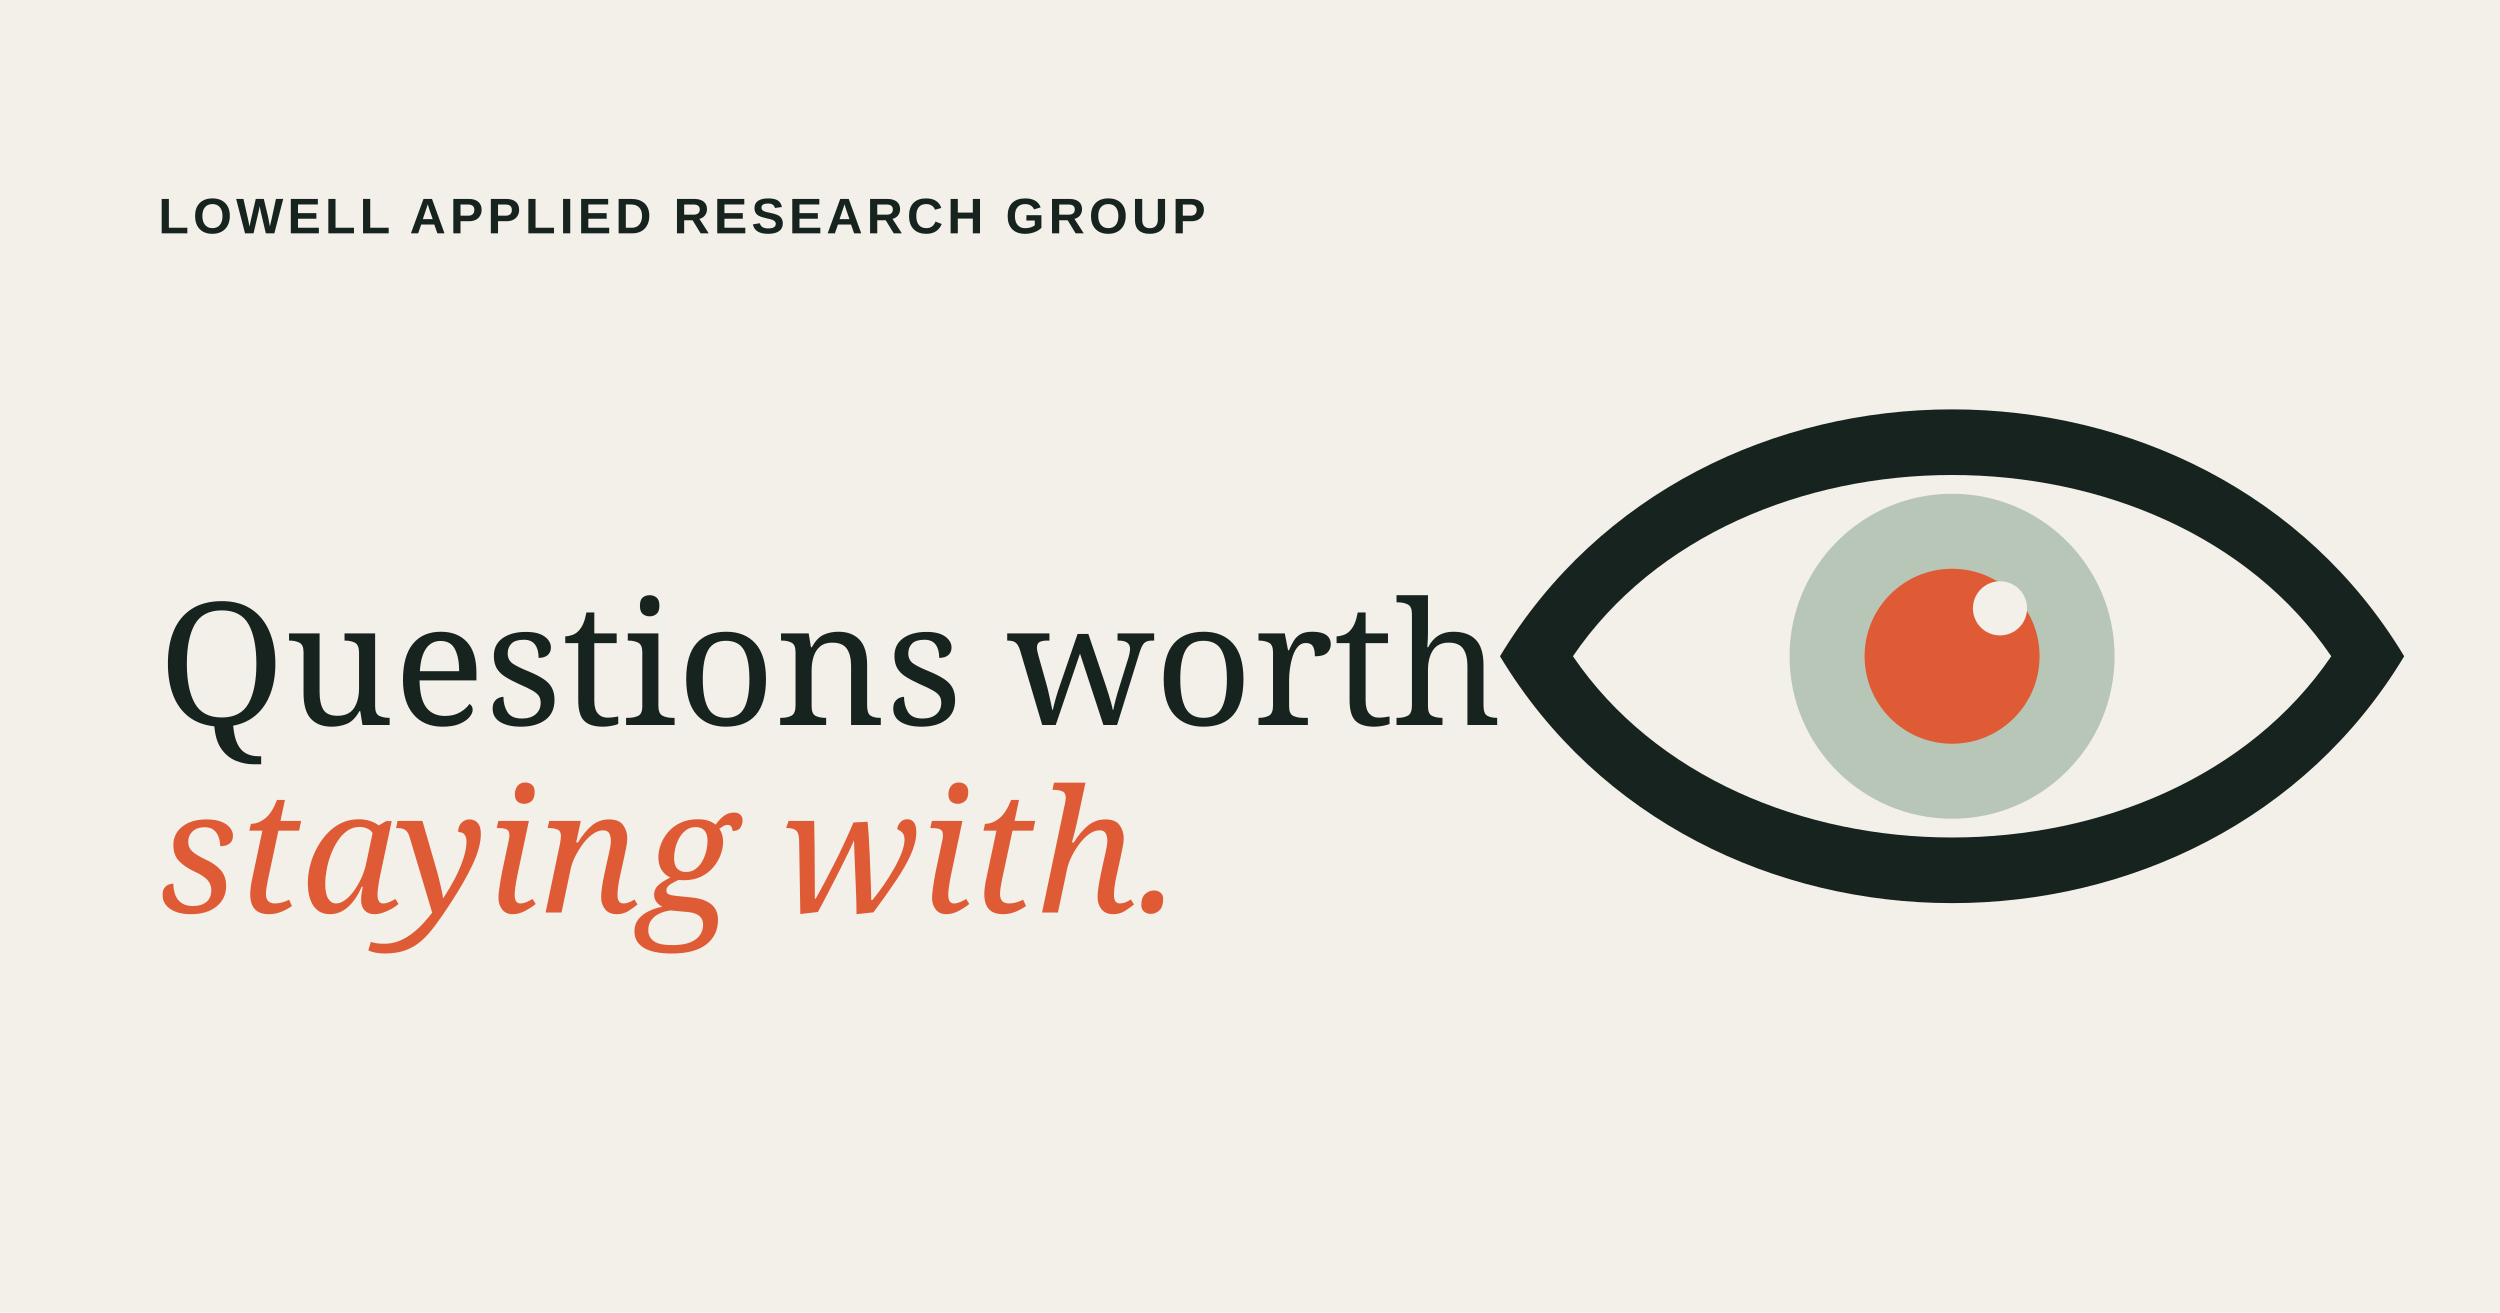
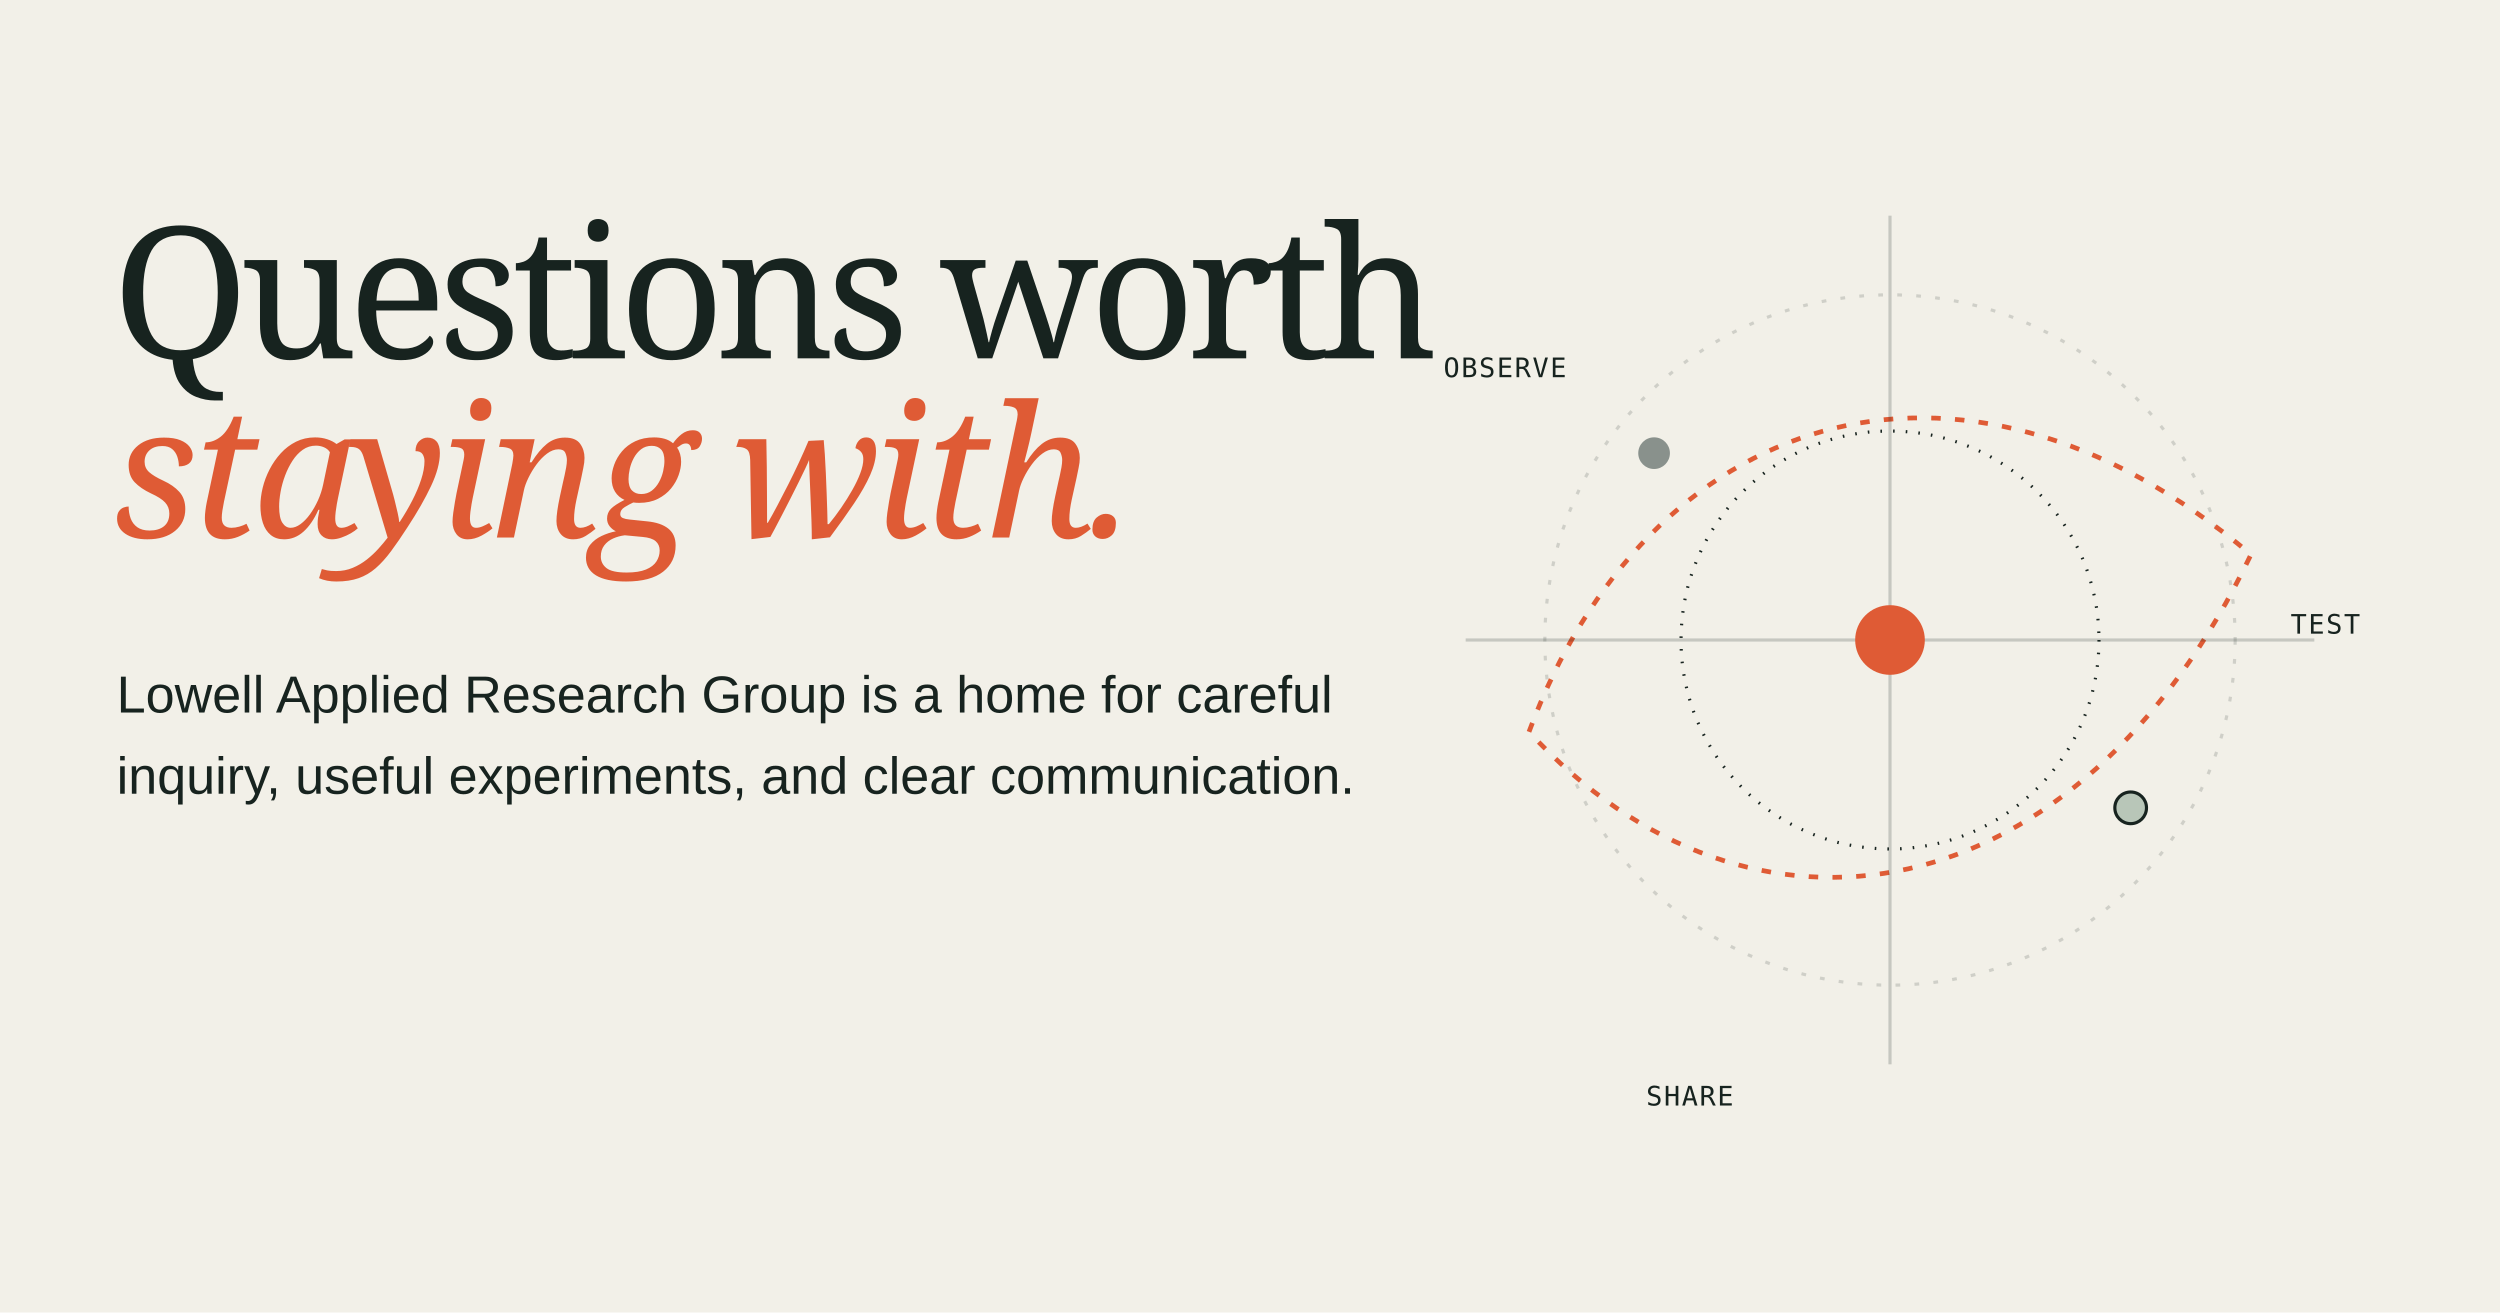
<svg xmlns="http://www.w3.org/2000/svg" viewBox="0 0 1200 630">
  <rect width="1200" height="630" fill="#f2f0e8" />
-   <text x="76" y="112" fill="#17231f" font-family="Arial,sans-serif" font-size="24" font-weight="600" letter-spacing="2">LOWELL APPLIED RESEARCH GROUP</text>
-   <text x="76" y="348" fill="#17231f" font-family="Georgia,serif" font-size="82">Questions worth</text>
-   <text x="76" y="438" fill="#df5b35" font-family="Georgia,serif" font-size="82" font-style="italic">staying with.</text>
-   <path d="M720 315C815 157 1059 157 1154 315C1059 473 815 473 720 315Z" fill="#17231f" />
-   <path d="M755 315C834 199 1040 199 1119 315C1040 431 834 431 755 315Z" fill="#f2f0e8" />
-   <circle cx="937" cy="315" r="78" fill="#b8c6b8" />
-   <circle cx="937" cy="315" r="42" fill="#df5b35" />
-   <circle cx="960" cy="292" r="13" fill="#f2f0e8" />
+   <text x="54" y="172" fill="#17231f" font-family="Georgia,serif" font-size="88" letter-spacing="-4">Questions worth</text>
+   <text x="54" y="258" fill="#df5b35" font-family="Georgia,serif" font-size="88" font-style="italic" letter-spacing="-3">staying with.</text>
+   <text x="56" y="342" fill="#17231f" font-family="Arial,sans-serif" font-size="25">Lowell Applied Research Group is a home for careful</text>
+   <text x="56" y="381" fill="#17231f" font-family="Arial,sans-serif" font-size="25">inquiry, useful experiments, and clear communication.</text>
+   <g transform="translate(664 64) scale(.76)">
+     <circle cx="320" cy="320" r="218" fill="none" stroke="#17231f" stroke-opacity=".16" stroke-width="2" stroke-dasharray="3 9" />
+     <circle cx="320" cy="320" r="132" fill="none" stroke="#17231f" stroke-width="2" stroke-dasharray="1 7" />
+     <path d="M92 378C166 178 361 109 548 266C439 494 232 530 92 378Z" fill="none" stroke="#df5b35" stroke-width="3" stroke-dasharray="6 9" />
+     <line x1="320" y1="52" x2="320" y2="588" stroke="#17231f" stroke-opacity=".2" stroke-width="2" />
+     <line x1="52" y1="320" x2="588" y2="320" stroke="#17231f" stroke-opacity=".2" stroke-width="2" />
+     <circle cx="171" cy="202" r="10" fill="#89918c" />
+     <circle cx="472" cy="426" r="10" fill="#b8c6b8" stroke="#17231f" stroke-width="2" />
+     <circle cx="320" cy="320" r="22" fill="#df5b35" />
+     <g fill="#17231f" font-family="monospace" font-size="17" letter-spacing="1">
+       <text x="38" y="154">OBSERVE</text>
+       <text x="573" y="316">TEST</text>
+       <text x="166" y="614">SHARE</text>
+     </g>
+   </g>
</svg>
